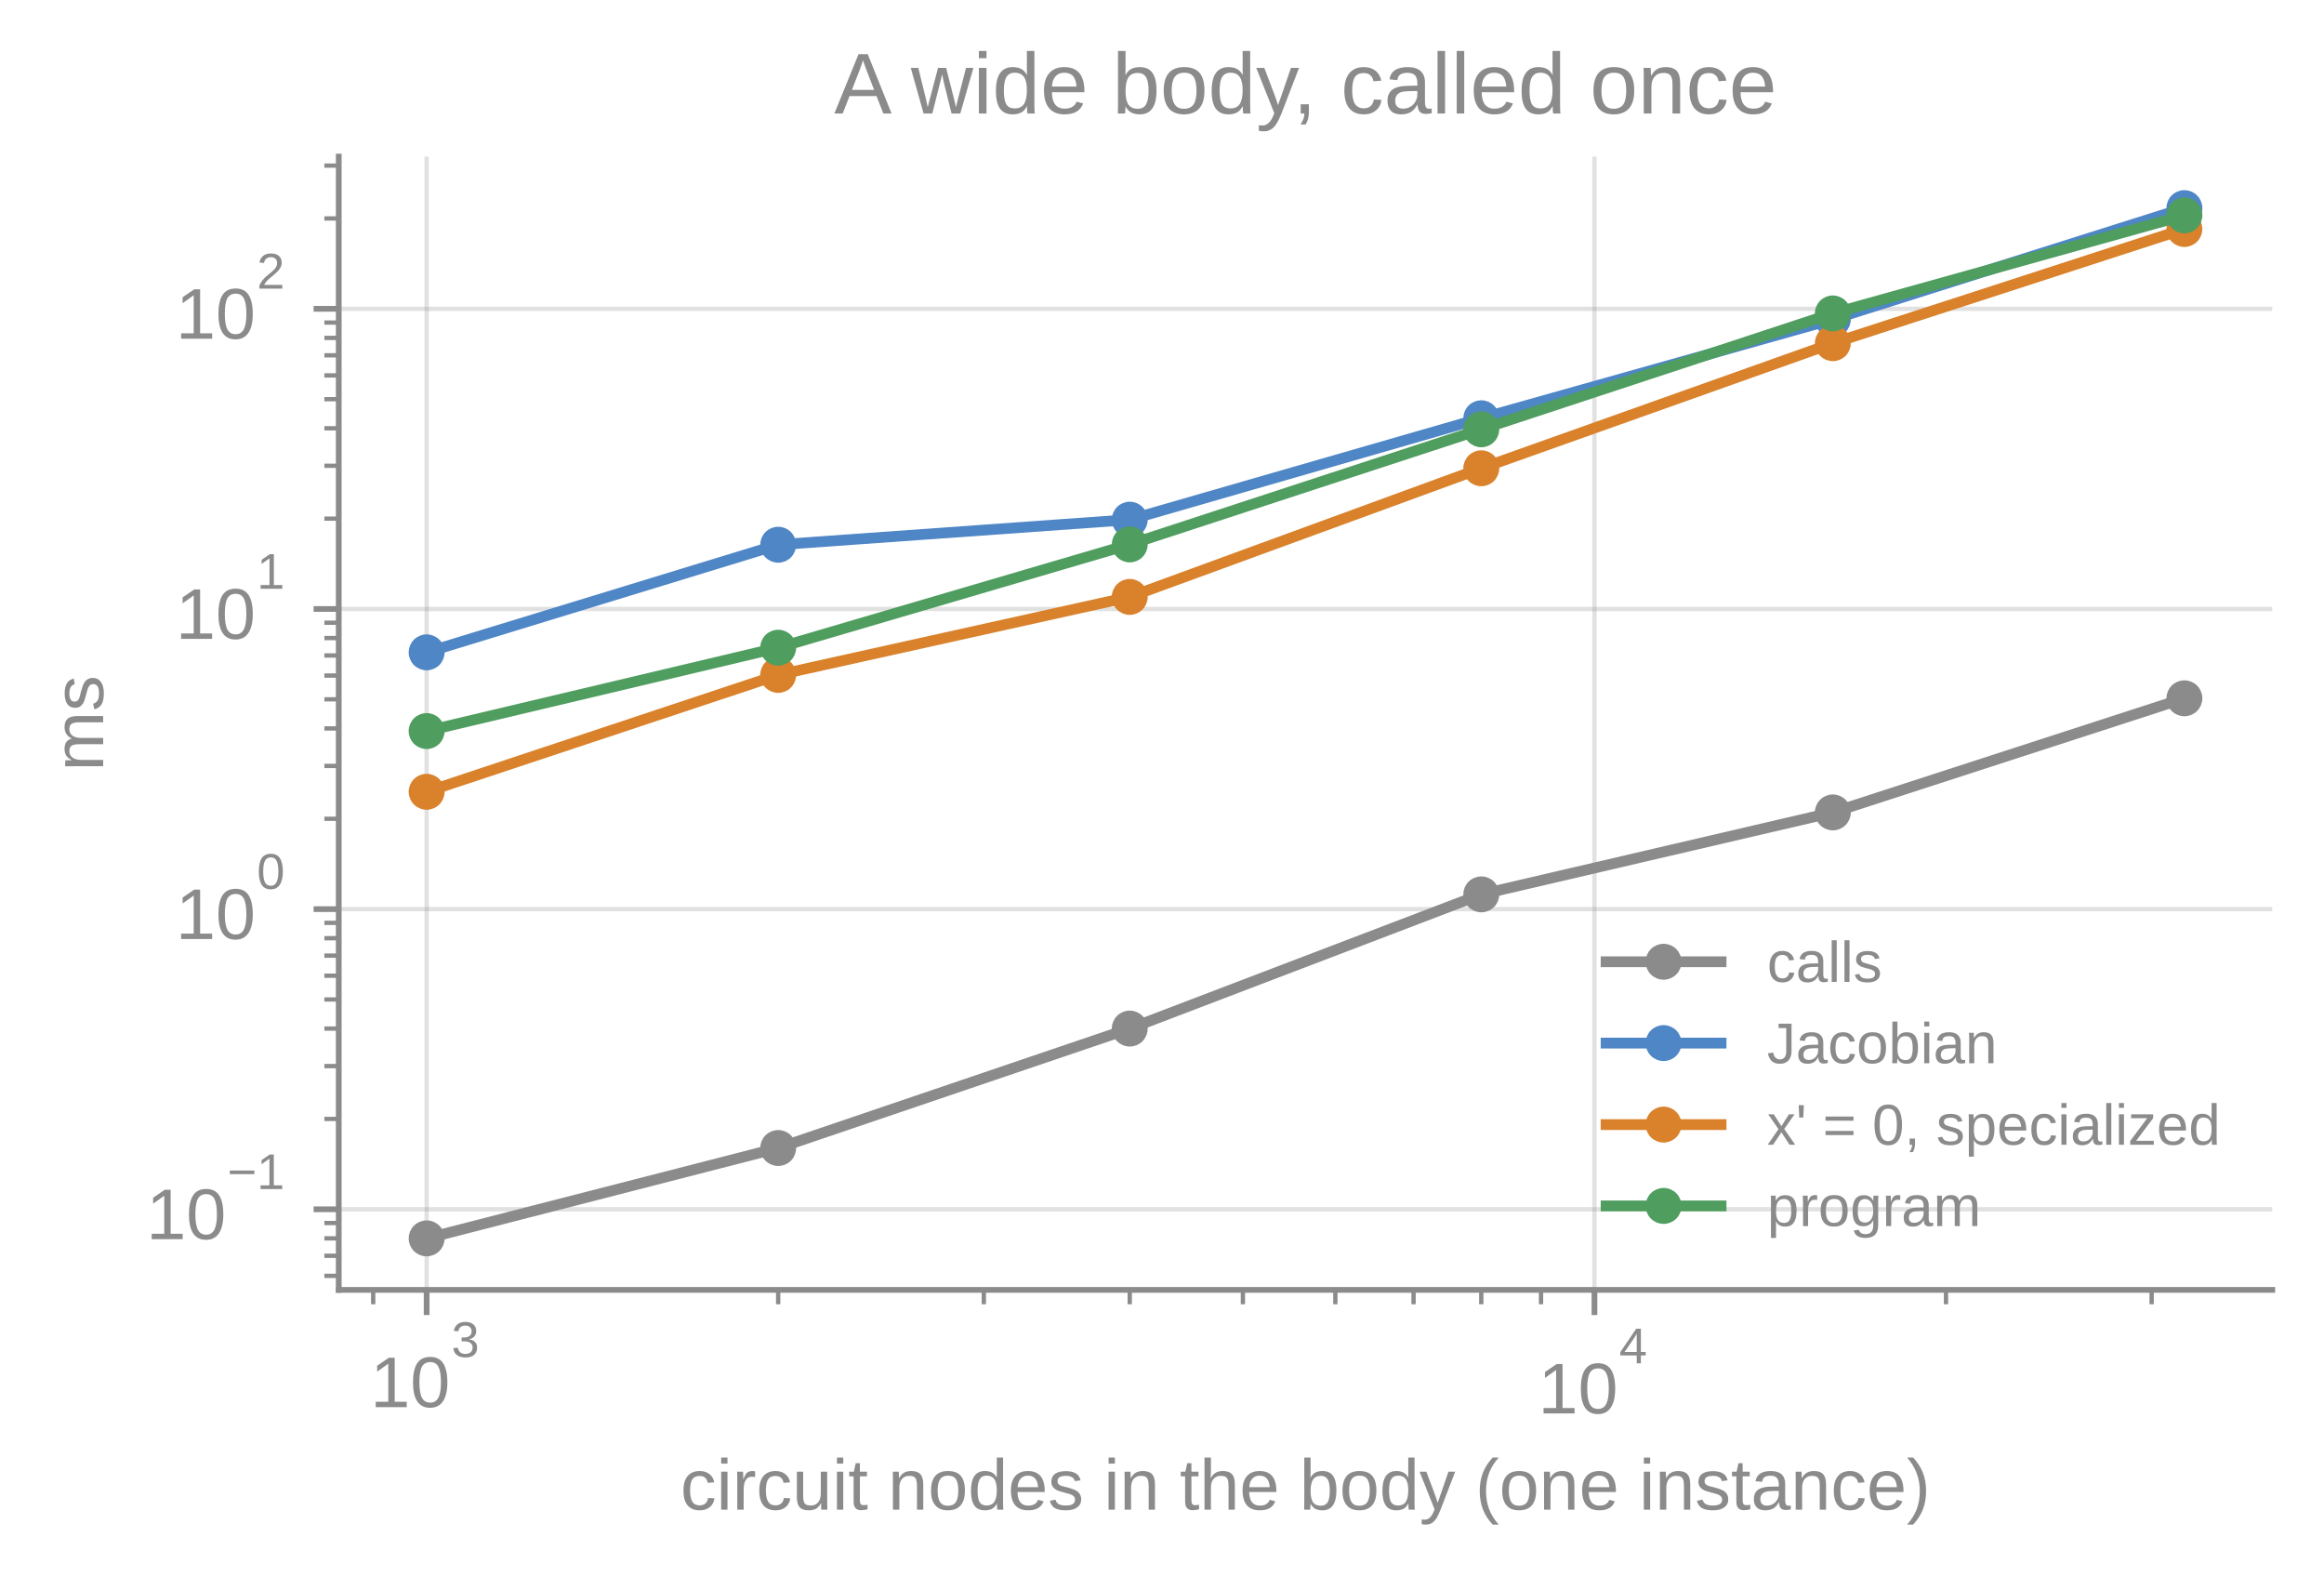
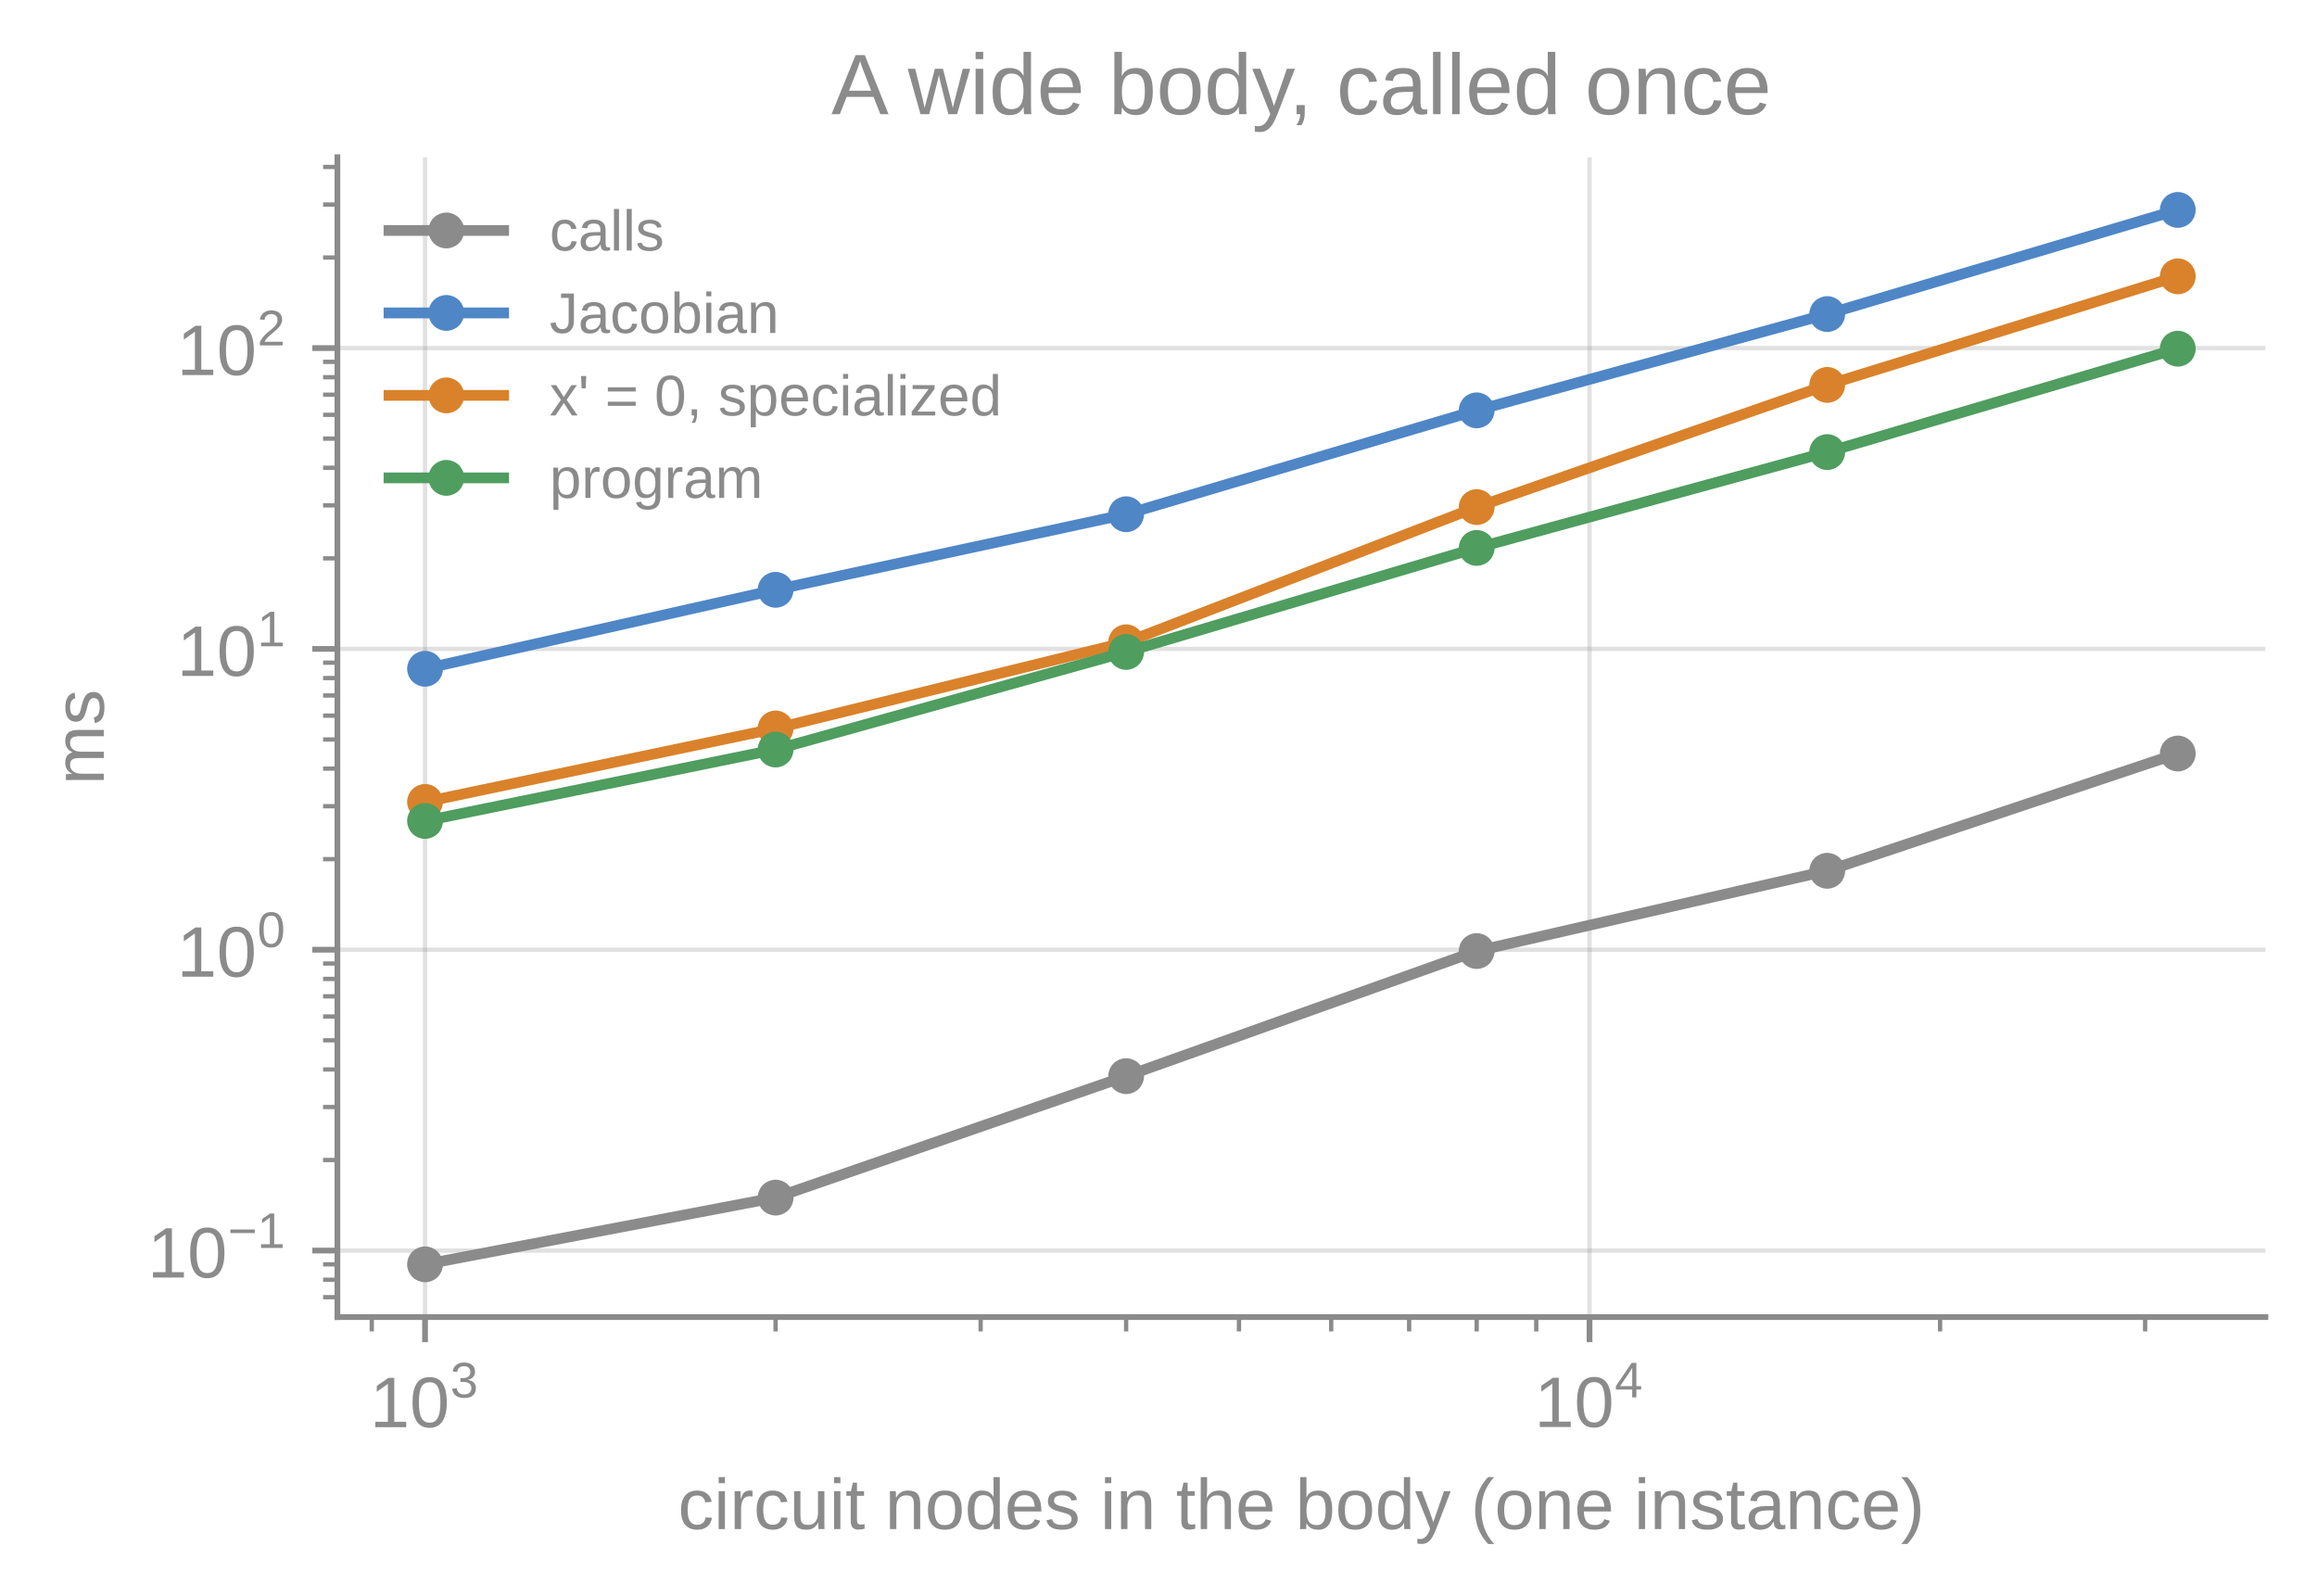
- <svg xmlns="http://www.w3.org/2000/svg" xmlns:xlink="http://www.w3.org/1999/xlink" width="323.445pt" height="219.36pt" viewBox="0 0 323.445 219.36" version="1.1">
+ <svg xmlns="http://www.w3.org/2000/svg" xmlns:xlink="http://www.w3.org/1999/xlink" width="323.34pt" height="222.682pt" viewBox="0 0 323.34 222.682" version="1.1">
  <defs>
    <style type="text/css">*{stroke-linejoin: round; stroke-linecap: butt}</style>
  </defs>
  <g id="figure_1">
    <g id="patch_1">
-       <path d="M 0 219.36  L 323.445 219.36  L 323.445 0  L 0 0  L 0 219.36  z " style="fill: none" />
+       <path d="M 0 222.682  L 323.34 222.682  L 323.34 0  L 0 0  L 0 222.682  z " style="fill: none" />
    </g>
    <g id="axes_1">
      <g id="patch_2">
-         <path d="M 47.145 179.476  L 316.245 179.476  L 316.245 21.789  L 47.145 21.789  L 47.145 179.476  z " style="fill: none" />
+         <path d="M 47.085 183.793  L 316.14 183.793  L 316.14 21.936  L 47.085 21.936  L 47.085 183.793  z " style="fill: none" />
      </g>
      <g id="matplotlib.axis_1">
        <g id="xtick_1">
          <g id="line2d_1">
-             <path d="M 59.377 179.476  L 59.377 21.789  " clip-path="url(#p2b7f16eec3)" style="fill: none; stroke: #8b8b8b; stroke-opacity: 0.25; stroke-width: 0.6; stroke-linecap: square" />
+             <path d="M 59.315 183.793  L 59.315 21.936  " clip-path="url(#paa8ae40871)" style="fill: none; stroke: #8b8b8b; stroke-opacity: 0.25; stroke-width: 0.6; stroke-linecap: square" />
          </g>
          <g id="line2d_2">
            <defs>
-               <path id="mbeffbcc744" d="M 0 0  L 0 3.5  " style="stroke: #8b8b8b; stroke-width: 0.8" />
+               <path id="mf6b46bcc0d" d="M 0 0  L 0 3.5  " style="stroke: #8b8b8b; stroke-width: 0.8" />
            </defs>
            <g>
-               <use xlink:href="#mbeffbcc744" x="59.377" y="179.476" style="fill: #8b8b8b; stroke: #8b8b8b; stroke-width: 0.8" />
+               <use xlink:href="#mf6b46bcc0d" x="59.315" y="183.793" style="fill: #8b8b8b; stroke: #8b8b8b; stroke-width: 0.8" />
            </g>
          </g>
          <g id="text_1">
-             <g style="fill: #8b8b8b" transform="translate(51.52713 196.7885)">
+             <g style="fill: #8b8b8b" transform="translate(51.61455 199.993)">
              <text>
-                 <tspan x="0" y="-0.999" style="font-size: 10px; font-family: 'Arial'; fill: #8b8b8b">1</tspan>
-                 <tspan x="5.562" y="-0.999" style="font-size: 10px; font-family: 'Arial'; fill: #8b8b8b">0</tspan>
-                 <tspan x="11.297" y="-7.969" style="font-size: 7px; font-family: 'Arial'; fill: #8b8b8b">3</tspan>
+                 <tspan x="0" y="-0.839" style="font-size: 10px; font-family: 'Arial'; fill: #8b8b8b">1</tspan>
+                 <tspan x="5.562" y="-0.839" style="font-size: 10px; font-family: 'Arial'; fill: #8b8b8b">0</tspan>
+                 <tspan x="11.219" y="-4.969" style="font-size: 7px; font-family: 'Arial'; fill: #8b8b8b">3</tspan>
              </text>
            </g>
          </g>
        </g>
        <g id="xtick_2">
          <g id="line2d_3">
-             <path d="M 221.91 179.476  L 221.91 21.789  " clip-path="url(#p2b7f16eec3)" style="fill: none; stroke: #8b8b8b; stroke-opacity: 0.25; stroke-width: 0.6; stroke-linecap: square" />
+             <path d="M 221.82 183.793  L 221.82 21.936  " clip-path="url(#paa8ae40871)" style="fill: none; stroke: #8b8b8b; stroke-opacity: 0.25; stroke-width: 0.6; stroke-linecap: square" />
          </g>
          <g id="line2d_4">
            <g>
-               <use xlink:href="#mbeffbcc744" x="221.91" y="179.476" style="fill: #8b8b8b; stroke: #8b8b8b; stroke-width: 0.8" />
+               <use xlink:href="#mf6b46bcc0d" x="221.82" y="183.793" style="fill: #8b8b8b; stroke: #8b8b8b; stroke-width: 0.8" />
            </g>
          </g>
          <g id="text_2">
-             <g style="fill: #8b8b8b" transform="translate(214.06 196.6885)">
+             <g style="fill: #8b8b8b" transform="translate(214.1204 199.993)">
              <text>
-                 <tspan x="0" y="-0.021" style="font-size: 10px; font-family: 'Arial'; fill: #8b8b8b">1</tspan>
-                 <tspan x="5.562" y="-0.021" style="font-size: 10px; font-family: 'Arial'; fill: #8b8b8b">0</tspan>
-                 <tspan x="11.297" y="-6.991" style="font-size: 7px; font-family: 'Arial'; fill: #8b8b8b">4</tspan>
+                 <tspan x="0" y="-0.861" style="font-size: 10px; font-family: 'Arial'; fill: #8b8b8b">1</tspan>
+                 <tspan x="5.562" y="-0.861" style="font-size: 10px; font-family: 'Arial'; fill: #8b8b8b">0</tspan>
+                 <tspan x="11.219" y="-4.991" style="font-size: 7px; font-family: 'Arial'; fill: #8b8b8b">4</tspan>
              </text>
            </g>
          </g>
        </g>
        <g id="xtick_3">
          <g id="line2d_5">
            <defs>
-               <path id="me1721ae6d4" d="M 0 0  L 0 2  " style="stroke: #8b8b8b; stroke-width: 0.6" />
+               <path id="m3e747cb64e" d="M 0 0  L 0 2  " style="stroke: #8b8b8b; stroke-width: 0.6" />
            </defs>
            <g>
-               <use xlink:href="#me1721ae6d4" x="51.94" y="179.476" style="fill: #8b8b8b; stroke: #8b8b8b; stroke-width: 0.6" />
+               <use xlink:href="#m3e747cb64e" x="51.879" y="183.793" style="fill: #8b8b8b; stroke: #8b8b8b; stroke-width: 0.6" />
            </g>
          </g>
        </g>
        <g id="xtick_4">
          <g id="line2d_6">
            <g>
-               <use xlink:href="#me1721ae6d4" x="108.304" y="179.476" style="fill: #8b8b8b; stroke: #8b8b8b; stroke-width: 0.6" />
+               <use xlink:href="#m3e747cb64e" x="108.234" y="183.793" style="fill: #8b8b8b; stroke: #8b8b8b; stroke-width: 0.6" />
            </g>
          </g>
        </g>
        <g id="xtick_5">
          <g id="line2d_7">
            <g>
-               <use xlink:href="#me1721ae6d4" x="136.925" y="179.476" style="fill: #8b8b8b; stroke: #8b8b8b; stroke-width: 0.6" />
+               <use xlink:href="#m3e747cb64e" x="136.85" y="183.793" style="fill: #8b8b8b; stroke: #8b8b8b; stroke-width: 0.6" />
            </g>
          </g>
        </g>
        <g id="xtick_6">
          <g id="line2d_8">
            <g>
-               <use xlink:href="#me1721ae6d4" x="157.232" y="179.476" style="fill: #8b8b8b; stroke: #8b8b8b; stroke-width: 0.6" />
+               <use xlink:href="#m3e747cb64e" x="157.153" y="183.793" style="fill: #8b8b8b; stroke: #8b8b8b; stroke-width: 0.6" />
            </g>
          </g>
        </g>
        <g id="xtick_7">
          <g id="line2d_9">
            <g>
-               <use xlink:href="#me1721ae6d4" x="172.983" y="179.476" style="fill: #8b8b8b; stroke: #8b8b8b; stroke-width: 0.6" />
+               <use xlink:href="#m3e747cb64e" x="172.901" y="183.793" style="fill: #8b8b8b; stroke: #8b8b8b; stroke-width: 0.6" />
            </g>
          </g>
        </g>
        <g id="xtick_8">
          <g id="line2d_10">
            <g>
-               <use xlink:href="#me1721ae6d4" x="185.852" y="179.476" style="fill: #8b8b8b; stroke: #8b8b8b; stroke-width: 0.6" />
+               <use xlink:href="#m3e747cb64e" x="185.769" y="183.793" style="fill: #8b8b8b; stroke: #8b8b8b; stroke-width: 0.6" />
            </g>
          </g>
        </g>
        <g id="xtick_9">
          <g id="line2d_11">
            <g>
-               <use xlink:href="#me1721ae6d4" x="196.733" y="179.476" style="fill: #8b8b8b; stroke: #8b8b8b; stroke-width: 0.6" />
+               <use xlink:href="#m3e747cb64e" x="196.648" y="183.793" style="fill: #8b8b8b; stroke: #8b8b8b; stroke-width: 0.6" />
            </g>
          </g>
        </g>
        <g id="xtick_10">
          <g id="line2d_12">
            <g>
-               <use xlink:href="#me1721ae6d4" x="206.159" y="179.476" style="fill: #8b8b8b; stroke: #8b8b8b; stroke-width: 0.6" />
+               <use xlink:href="#m3e747cb64e" x="206.072" y="183.793" style="fill: #8b8b8b; stroke: #8b8b8b; stroke-width: 0.6" />
            </g>
          </g>
        </g>
        <g id="xtick_11">
          <g id="line2d_13">
            <g>
-               <use xlink:href="#me1721ae6d4" x="214.473" y="179.476" style="fill: #8b8b8b; stroke: #8b8b8b; stroke-width: 0.6" />
+               <use xlink:href="#m3e747cb64e" x="214.385" y="183.793" style="fill: #8b8b8b; stroke: #8b8b8b; stroke-width: 0.6" />
            </g>
          </g>
        </g>
        <g id="xtick_12">
          <g id="line2d_14">
            <g>
-               <use xlink:href="#me1721ae6d4" x="270.837" y="179.476" style="fill: #8b8b8b; stroke: #8b8b8b; stroke-width: 0.6" />
+               <use xlink:href="#m3e747cb64e" x="270.74" y="183.793" style="fill: #8b8b8b; stroke: #8b8b8b; stroke-width: 0.6" />
            </g>
          </g>
        </g>
        <g id="xtick_13">
          <g id="line2d_15">
            <g>
-               <use xlink:href="#me1721ae6d4" x="299.458" y="179.476" style="fill: #8b8b8b; stroke: #8b8b8b; stroke-width: 0.6" />
+               <use xlink:href="#m3e747cb64e" x="299.355" y="183.793" style="fill: #8b8b8b; stroke: #8b8b8b; stroke-width: 0.6" />
            </g>
          </g>
        </g>
        <g id="text_3">
-           <text style="font-size: 10px; font-family: 'Arial', 'DejaVu Sans'; text-anchor: middle; fill: #8b8b8b" x="181.695" y="210.056" transform="rotate(-0 181.6953 210.0557)">circuit nodes in the body (one instance)</text>
+           <text style="font-size: 10px; font-family: 'Arial', 'DejaVu Sans'; text-anchor: middle; fill: #8b8b8b" x="181.612" y="213.378" transform="rotate(-0 181.6124 213.3778)">circuit nodes in the body (one instance)</text>
        </g>
      </g>
      <g id="matplotlib.axis_2">
        <g id="ytick_1">
          <g id="line2d_16">
-             <path d="M 47.145 168.261  L 316.245 168.261  " clip-path="url(#p2b7f16eec3)" style="fill: none; stroke: #8b8b8b; stroke-opacity: 0.25; stroke-width: 0.6; stroke-linecap: square" />
+             <path d="M 47.085 174.515  L 316.14 174.515  " clip-path="url(#paa8ae40871)" style="fill: none; stroke: #8b8b8b; stroke-opacity: 0.25; stroke-width: 0.6; stroke-linecap: square" />
          </g>
          <g id="line2d_17">
            <defs>
-               <path id="m647507bf53" d="M 0 0  L -3.5 0  " style="stroke: #8b8b8b; stroke-width: 0.8" />
+               <path id="mb331e4ca90" d="M 0 0  L -3.5 0  " style="stroke: #8b8b8b; stroke-width: 0.8" />
            </defs>
            <g>
-               <use xlink:href="#m647507bf53" x="47.145" y="168.261" style="fill: #8b8b8b; stroke: #8b8b8b; stroke-width: 0.8" />
+               <use xlink:href="#mb331e4ca90" x="47.085" y="174.515" style="fill: #8b8b8b; stroke: #8b8b8b; stroke-width: 0.8" />
            </g>
          </g>
          <g id="text_4">
-             <g style="fill: #8b8b8b" transform="translate(20.34531 173.4173)">
+             <g style="fill: #8b8b8b" transform="translate(20.58477 179.1149)">
              <text>
-                 <tspan x="0" y="-0.999" style="font-size: 10px; font-family: 'Arial'; fill: #8b8b8b">1</tspan>
-                 <tspan x="5.562" y="-0.999" style="font-size: 10px; font-family: 'Arial'; fill: #8b8b8b">0</tspan>
-                 <tspan x="11.297" y="-7.969" style="font-size: 7px; font-family: 'Arial'; fill: #8b8b8b">−</tspan>
-                 <tspan x="15.385" y="-7.969" style="font-size: 7px; font-family: 'Arial'; fill: #8b8b8b">1</tspan>
+                 <tspan x="0" y="-0.839" style="font-size: 10px; font-family: 'Arial'; fill: #8b8b8b">1</tspan>
+                 <tspan x="5.562" y="-0.839" style="font-size: 10px; font-family: 'Arial'; fill: #8b8b8b">0</tspan>
+                 <tspan x="11.219" y="-4.969" style="font-size: 7px; font-family: 'Arial'; fill: #8b8b8b">−</tspan>
+                 <tspan x="15.307" y="-4.969" style="font-size: 7px; font-family: 'Arial'; fill: #8b8b8b">1</tspan>
              </text>
            </g>
          </g>
        </g>
        <g id="ytick_2">
          <g id="line2d_18">
-             <path d="M 47.145 126.497  L 316.245 126.497  " clip-path="url(#p2b7f16eec3)" style="fill: none; stroke: #8b8b8b; stroke-opacity: 0.25; stroke-width: 0.6; stroke-linecap: square" />
+             <path d="M 47.085 132.534  L 316.14 132.534  " clip-path="url(#paa8ae40871)" style="fill: none; stroke: #8b8b8b; stroke-opacity: 0.25; stroke-width: 0.6; stroke-linecap: square" />
          </g>
          <g id="line2d_19">
            <g>
-               <use xlink:href="#m647507bf53" x="47.145" y="126.497" style="fill: #8b8b8b; stroke: #8b8b8b; stroke-width: 0.8" />
+               <use xlink:href="#mb331e4ca90" x="47.085" y="132.534" style="fill: #8b8b8b; stroke: #8b8b8b; stroke-width: 0.8" />
            </g>
          </g>
          <g id="text_5">
-             <g style="fill: #8b8b8b" transform="translate(24.44531 131.6535)">
+             <g style="fill: #8b8b8b" transform="translate(24.68477 137.134)">
              <text>
-                 <tspan x="0" y="-0.999" style="font-size: 10px; font-family: 'Arial'; fill: #8b8b8b">1</tspan>
-                 <tspan x="5.562" y="-0.999" style="font-size: 10px; font-family: 'Arial'; fill: #8b8b8b">0</tspan>
-                 <tspan x="11.297" y="-7.969" style="font-size: 7px; font-family: 'Arial'; fill: #8b8b8b">0</tspan>
+                 <tspan x="0" y="-0.839" style="font-size: 10px; font-family: 'Arial'; fill: #8b8b8b">1</tspan>
+                 <tspan x="5.562" y="-0.839" style="font-size: 10px; font-family: 'Arial'; fill: #8b8b8b">0</tspan>
+                 <tspan x="11.219" y="-4.969" style="font-size: 7px; font-family: 'Arial'; fill: #8b8b8b">0</tspan>
              </text>
            </g>
          </g>
        </g>
        <g id="ytick_3">
          <g id="line2d_20">
-             <path d="M 47.145 84.733  L 316.245 84.733  " clip-path="url(#p2b7f16eec3)" style="fill: none; stroke: #8b8b8b; stroke-opacity: 0.25; stroke-width: 0.6; stroke-linecap: square" />
+             <path d="M 47.085 90.553  L 316.14 90.553  " clip-path="url(#paa8ae40871)" style="fill: none; stroke: #8b8b8b; stroke-opacity: 0.25; stroke-width: 0.6; stroke-linecap: square" />
          </g>
          <g id="line2d_21">
            <g>
-               <use xlink:href="#m647507bf53" x="47.145" y="84.733" style="fill: #8b8b8b; stroke: #8b8b8b; stroke-width: 0.8" />
+               <use xlink:href="#mb331e4ca90" x="47.085" y="90.553" style="fill: #8b8b8b; stroke: #8b8b8b; stroke-width: 0.8" />
            </g>
          </g>
          <g id="text_6">
-             <g style="fill: #8b8b8b" transform="translate(24.44531 89.8896)">
+             <g style="fill: #8b8b8b" transform="translate(24.68477 95.15312)">
              <text>
-                 <tspan x="0" y="-0.999" style="font-size: 10px; font-family: 'Arial'; fill: #8b8b8b">1</tspan>
-                 <tspan x="5.562" y="-0.999" style="font-size: 10px; font-family: 'Arial'; fill: #8b8b8b">0</tspan>
-                 <tspan x="11.297" y="-7.969" style="font-size: 7px; font-family: 'Arial'; fill: #8b8b8b">1</tspan>
+                 <tspan x="0" y="-0.839" style="font-size: 10px; font-family: 'Arial'; fill: #8b8b8b">1</tspan>
+                 <tspan x="5.562" y="-0.839" style="font-size: 10px; font-family: 'Arial'; fill: #8b8b8b">0</tspan>
+                 <tspan x="11.219" y="-4.969" style="font-size: 7px; font-family: 'Arial'; fill: #8b8b8b">1</tspan>
              </text>
            </g>
          </g>
        </g>
        <g id="ytick_4">
          <g id="line2d_22">
-             <path d="M 47.145 42.969  L 316.245 42.969  " clip-path="url(#p2b7f16eec3)" style="fill: none; stroke: #8b8b8b; stroke-opacity: 0.25; stroke-width: 0.6; stroke-linecap: square" />
+             <path d="M 47.085 48.572  L 316.14 48.572  " clip-path="url(#paa8ae40871)" style="fill: none; stroke: #8b8b8b; stroke-opacity: 0.25; stroke-width: 0.6; stroke-linecap: square" />
          </g>
          <g id="line2d_23">
            <g>
-               <use xlink:href="#m647507bf53" x="47.145" y="42.969" style="fill: #8b8b8b; stroke: #8b8b8b; stroke-width: 0.8" />
+               <use xlink:href="#mb331e4ca90" x="47.085" y="48.572" style="fill: #8b8b8b; stroke: #8b8b8b; stroke-width: 0.8" />
            </g>
          </g>
          <g id="text_7">
-             <g style="fill: #8b8b8b" transform="translate(24.44531 48.12573)">
+             <g style="fill: #8b8b8b" transform="translate(24.68477 53.1722)">
              <text>
-                 <tspan x="0" y="-0.999" style="font-size: 10px; font-family: 'Arial'; fill: #8b8b8b">1</tspan>
-                 <tspan x="5.562" y="-0.999" style="font-size: 10px; font-family: 'Arial'; fill: #8b8b8b">0</tspan>
-                 <tspan x="11.297" y="-7.969" style="font-size: 7px; font-family: 'Arial'; fill: #8b8b8b">2</tspan>
+                 <tspan x="0" y="-0.839" style="font-size: 10px; font-family: 'Arial'; fill: #8b8b8b">1</tspan>
+                 <tspan x="5.562" y="-0.839" style="font-size: 10px; font-family: 'Arial'; fill: #8b8b8b">0</tspan>
+                 <tspan x="11.219" y="-4.969" style="font-size: 7px; font-family: 'Arial'; fill: #8b8b8b">2</tspan>
              </text>
            </g>
          </g>
        </g>
        <g id="ytick_5">
          <g id="line2d_24">
            <defs>
-               <path id="m085b7a03e6" d="M 0 0  L -2 0  " style="stroke: #8b8b8b; stroke-width: 0.6" />
+               <path id="m951f917ecf" d="M 0 0  L -2 0  " style="stroke: #8b8b8b; stroke-width: 0.6" />
            </defs>
            <g>
-               <use xlink:href="#m085b7a03e6" x="47.145" y="177.526" style="fill: #8b8b8b; stroke: #8b8b8b; stroke-width: 0.6" />
+               <use xlink:href="#m951f917ecf" x="47.085" y="181.018" style="fill: #8b8b8b; stroke: #8b8b8b; stroke-width: 0.6" />
            </g>
          </g>
        </g>
        <g id="ytick_6">
          <g id="line2d_25">
            <g>
-               <use xlink:href="#m085b7a03e6" x="47.145" y="174.73" style="fill: #8b8b8b; stroke: #8b8b8b; stroke-width: 0.6" />
+               <use xlink:href="#m951f917ecf" x="47.085" y="178.583" style="fill: #8b8b8b; stroke: #8b8b8b; stroke-width: 0.6" />
            </g>
          </g>
        </g>
        <g id="ytick_7">
          <g id="line2d_26">
            <g>
-               <use xlink:href="#m085b7a03e6" x="47.145" y="172.308" style="fill: #8b8b8b; stroke: #8b8b8b; stroke-width: 0.6" />
+               <use xlink:href="#m951f917ecf" x="47.085" y="176.436" style="fill: #8b8b8b; stroke: #8b8b8b; stroke-width: 0.6" />
            </g>
          </g>
        </g>
        <g id="ytick_8">
          <g id="line2d_27">
            <g>
-               <use xlink:href="#m085b7a03e6" x="47.145" y="170.172" style="fill: #8b8b8b; stroke: #8b8b8b; stroke-width: 0.6" />
+               <use xlink:href="#m951f917ecf" x="47.085" y="161.877" style="fill: #8b8b8b; stroke: #8b8b8b; stroke-width: 0.6" />
            </g>
          </g>
        </g>
        <g id="ytick_9">
          <g id="line2d_28">
            <g>
-               <use xlink:href="#m085b7a03e6" x="47.145" y="155.689" style="fill: #8b8b8b; stroke: #8b8b8b; stroke-width: 0.6" />
+               <use xlink:href="#m951f917ecf" x="47.085" y="154.485" style="fill: #8b8b8b; stroke: #8b8b8b; stroke-width: 0.6" />
            </g>
          </g>
        </g>
        <g id="ytick_10">
          <g id="line2d_29">
            <g>
-               <use xlink:href="#m085b7a03e6" x="47.145" y="148.335" style="fill: #8b8b8b; stroke: #8b8b8b; stroke-width: 0.6" />
+               <use xlink:href="#m951f917ecf" x="47.085" y="149.24" style="fill: #8b8b8b; stroke: #8b8b8b; stroke-width: 0.6" />
            </g>
          </g>
        </g>
        <g id="ytick_11">
          <g id="line2d_30">
            <g>
-               <use xlink:href="#m085b7a03e6" x="47.145" y="143.117" style="fill: #8b8b8b; stroke: #8b8b8b; stroke-width: 0.6" />
+               <use xlink:href="#m951f917ecf" x="47.085" y="145.172" style="fill: #8b8b8b; stroke: #8b8b8b; stroke-width: 0.6" />
            </g>
          </g>
        </g>
        <g id="ytick_12">
          <g id="line2d_31">
            <g>
-               <use xlink:href="#m085b7a03e6" x="47.145" y="139.069" style="fill: #8b8b8b; stroke: #8b8b8b; stroke-width: 0.6" />
+               <use xlink:href="#m951f917ecf" x="47.085" y="141.847" style="fill: #8b8b8b; stroke: #8b8b8b; stroke-width: 0.6" />
            </g>
          </g>
        </g>
        <g id="ytick_13">
          <g id="line2d_32">
            <g>
-               <use xlink:href="#m085b7a03e6" x="47.145" y="135.762" style="fill: #8b8b8b; stroke: #8b8b8b; stroke-width: 0.6" />
+               <use xlink:href="#m951f917ecf" x="47.085" y="139.037" style="fill: #8b8b8b; stroke: #8b8b8b; stroke-width: 0.6" />
            </g>
          </g>
        </g>
        <g id="ytick_14">
          <g id="line2d_33">
            <g>
-               <use xlink:href="#m085b7a03e6" x="47.145" y="132.967" style="fill: #8b8b8b; stroke: #8b8b8b; stroke-width: 0.6" />
+               <use xlink:href="#m951f917ecf" x="47.085" y="136.602" style="fill: #8b8b8b; stroke: #8b8b8b; stroke-width: 0.6" />
            </g>
          </g>
        </g>
        <g id="ytick_15">
          <g id="line2d_34">
            <g>
-               <use xlink:href="#m085b7a03e6" x="47.145" y="130.545" style="fill: #8b8b8b; stroke: #8b8b8b; stroke-width: 0.6" />
+               <use xlink:href="#m951f917ecf" x="47.085" y="134.455" style="fill: #8b8b8b; stroke: #8b8b8b; stroke-width: 0.6" />
            </g>
          </g>
        </g>
        <g id="ytick_16">
          <g id="line2d_35">
            <g>
-               <use xlink:href="#m085b7a03e6" x="47.145" y="128.408" style="fill: #8b8b8b; stroke: #8b8b8b; stroke-width: 0.6" />
+               <use xlink:href="#m951f917ecf" x="47.085" y="119.897" style="fill: #8b8b8b; stroke: #8b8b8b; stroke-width: 0.6" />
            </g>
          </g>
        </g>
        <g id="ytick_17">
          <g id="line2d_36">
            <g>
-               <use xlink:href="#m085b7a03e6" x="47.145" y="113.925" style="fill: #8b8b8b; stroke: #8b8b8b; stroke-width: 0.6" />
+               <use xlink:href="#m951f917ecf" x="47.085" y="112.504" style="fill: #8b8b8b; stroke: #8b8b8b; stroke-width: 0.6" />
            </g>
          </g>
        </g>
        <g id="ytick_18">
          <g id="line2d_37">
            <g>
-               <use xlink:href="#m085b7a03e6" x="47.145" y="106.571" style="fill: #8b8b8b; stroke: #8b8b8b; stroke-width: 0.6" />
+               <use xlink:href="#m951f917ecf" x="47.085" y="107.259" style="fill: #8b8b8b; stroke: #8b8b8b; stroke-width: 0.6" />
            </g>
          </g>
        </g>
        <g id="ytick_19">
          <g id="line2d_38">
            <g>
-               <use xlink:href="#m085b7a03e6" x="47.145" y="101.353" style="fill: #8b8b8b; stroke: #8b8b8b; stroke-width: 0.6" />
+               <use xlink:href="#m951f917ecf" x="47.085" y="103.191" style="fill: #8b8b8b; stroke: #8b8b8b; stroke-width: 0.6" />
            </g>
          </g>
        </g>
        <g id="ytick_20">
          <g id="line2d_39">
            <g>
-               <use xlink:href="#m085b7a03e6" x="47.145" y="97.306" style="fill: #8b8b8b; stroke: #8b8b8b; stroke-width: 0.6" />
+               <use xlink:href="#m951f917ecf" x="47.085" y="99.867" style="fill: #8b8b8b; stroke: #8b8b8b; stroke-width: 0.6" />
            </g>
          </g>
        </g>
        <g id="ytick_21">
          <g id="line2d_40">
            <g>
-               <use xlink:href="#m085b7a03e6" x="47.145" y="93.999" style="fill: #8b8b8b; stroke: #8b8b8b; stroke-width: 0.6" />
+               <use xlink:href="#m951f917ecf" x="47.085" y="97.056" style="fill: #8b8b8b; stroke: #8b8b8b; stroke-width: 0.6" />
            </g>
          </g>
        </g>
        <g id="ytick_22">
          <g id="line2d_41">
            <g>
-               <use xlink:href="#m085b7a03e6" x="47.145" y="91.203" style="fill: #8b8b8b; stroke: #8b8b8b; stroke-width: 0.6" />
+               <use xlink:href="#m951f917ecf" x="47.085" y="94.621" style="fill: #8b8b8b; stroke: #8b8b8b; stroke-width: 0.6" />
            </g>
          </g>
        </g>
        <g id="ytick_23">
          <g id="line2d_42">
            <g>
-               <use xlink:href="#m085b7a03e6" x="47.145" y="88.781" style="fill: #8b8b8b; stroke: #8b8b8b; stroke-width: 0.6" />
+               <use xlink:href="#m951f917ecf" x="47.085" y="92.474" style="fill: #8b8b8b; stroke: #8b8b8b; stroke-width: 0.6" />
            </g>
          </g>
        </g>
        <g id="ytick_24">
          <g id="line2d_43">
            <g>
-               <use xlink:href="#m085b7a03e6" x="47.145" y="86.644" style="fill: #8b8b8b; stroke: #8b8b8b; stroke-width: 0.6" />
+               <use xlink:href="#m951f917ecf" x="47.085" y="77.916" style="fill: #8b8b8b; stroke: #8b8b8b; stroke-width: 0.6" />
            </g>
          </g>
        </g>
        <g id="ytick_25">
          <g id="line2d_44">
            <g>
-               <use xlink:href="#m085b7a03e6" x="47.145" y="72.161" style="fill: #8b8b8b; stroke: #8b8b8b; stroke-width: 0.6" />
+               <use xlink:href="#m951f917ecf" x="47.085" y="70.523" style="fill: #8b8b8b; stroke: #8b8b8b; stroke-width: 0.6" />
            </g>
          </g>
        </g>
        <g id="ytick_26">
          <g id="line2d_45">
            <g>
-               <use xlink:href="#m085b7a03e6" x="47.145" y="64.807" style="fill: #8b8b8b; stroke: #8b8b8b; stroke-width: 0.6" />
+               <use xlink:href="#m951f917ecf" x="47.085" y="65.278" style="fill: #8b8b8b; stroke: #8b8b8b; stroke-width: 0.6" />
            </g>
          </g>
        </g>
        <g id="ytick_27">
          <g id="line2d_46">
            <g>
-               <use xlink:href="#m085b7a03e6" x="47.145" y="59.589" style="fill: #8b8b8b; stroke: #8b8b8b; stroke-width: 0.6" />
+               <use xlink:href="#m951f917ecf" x="47.085" y="61.21" style="fill: #8b8b8b; stroke: #8b8b8b; stroke-width: 0.6" />
            </g>
          </g>
        </g>
        <g id="ytick_28">
          <g id="line2d_47">
            <g>
-               <use xlink:href="#m085b7a03e6" x="47.145" y="55.542" style="fill: #8b8b8b; stroke: #8b8b8b; stroke-width: 0.6" />
+               <use xlink:href="#m951f917ecf" x="47.085" y="57.886" style="fill: #8b8b8b; stroke: #8b8b8b; stroke-width: 0.6" />
            </g>
          </g>
        </g>
        <g id="ytick_29">
          <g id="line2d_48">
            <g>
-               <use xlink:href="#m085b7a03e6" x="47.145" y="52.235" style="fill: #8b8b8b; stroke: #8b8b8b; stroke-width: 0.6" />
+               <use xlink:href="#m951f917ecf" x="47.085" y="55.075" style="fill: #8b8b8b; stroke: #8b8b8b; stroke-width: 0.6" />
            </g>
          </g>
        </g>
        <g id="ytick_30">
          <g id="line2d_49">
            <g>
-               <use xlink:href="#m085b7a03e6" x="47.145" y="49.439" style="fill: #8b8b8b; stroke: #8b8b8b; stroke-width: 0.6" />
+               <use xlink:href="#m951f917ecf" x="47.085" y="52.641" style="fill: #8b8b8b; stroke: #8b8b8b; stroke-width: 0.6" />
            </g>
          </g>
        </g>
        <g id="ytick_31">
          <g id="line2d_50">
            <g>
-               <use xlink:href="#m085b7a03e6" x="47.145" y="47.017" style="fill: #8b8b8b; stroke: #8b8b8b; stroke-width: 0.6" />
+               <use xlink:href="#m951f917ecf" x="47.085" y="50.493" style="fill: #8b8b8b; stroke: #8b8b8b; stroke-width: 0.6" />
            </g>
          </g>
        </g>
        <g id="ytick_32">
          <g id="line2d_51">
            <g>
-               <use xlink:href="#m085b7a03e6" x="47.145" y="44.88" style="fill: #8b8b8b; stroke: #8b8b8b; stroke-width: 0.6" />
+               <use xlink:href="#m951f917ecf" x="47.085" y="35.935" style="fill: #8b8b8b; stroke: #8b8b8b; stroke-width: 0.6" />
            </g>
          </g>
        </g>
        <g id="ytick_33">
          <g id="line2d_52">
            <g>
-               <use xlink:href="#m085b7a03e6" x="47.145" y="30.397" style="fill: #8b8b8b; stroke: #8b8b8b; stroke-width: 0.6" />
+               <use xlink:href="#m951f917ecf" x="47.085" y="28.542" style="fill: #8b8b8b; stroke: #8b8b8b; stroke-width: 0.6" />
            </g>
          </g>
        </g>
        <g id="ytick_34">
          <g id="line2d_53">
            <g>
-               <use xlink:href="#m085b7a03e6" x="47.145" y="23.043" style="fill: #8b8b8b; stroke: #8b8b8b; stroke-width: 0.6" />
+               <use xlink:href="#m951f917ecf" x="47.085" y="23.297" style="fill: #8b8b8b; stroke: #8b8b8b; stroke-width: 0.6" />
            </g>
          </g>
        </g>
        <g id="text_8">
-           <text style="font-size: 10px; font-family: 'Arial', 'DejaVu Sans'; text-anchor: middle; fill: #8b8b8b" x="14.358" y="100.633" transform="rotate(-90 14.35781 100.6327)">ms</text>
+           <text style="font-size: 10px; font-family: 'Arial', 'DejaVu Sans'; text-anchor: middle; fill: #8b8b8b" x="14.48" y="102.865" transform="rotate(-90 14.48027 102.8647)">ms</text>
        </g>
      </g>
      <g id="line2d_54">
-         <path d="M 59.377 172.308  L 108.304 159.736  L 157.232 143.117  L 206.159 124.442  L 255.086 113.04  L 304.014 97.161  " clip-path="url(#p2b7f16eec3)" style="fill: none; stroke: #8b8b8b; stroke-width: 1.5; stroke-linecap: square" />
+         <path d="M 59.315 176.436  L 108.234 167.122  L 157.153 150.175  L 206.072 132.717  L 254.991 121.516  L 303.91 105.152  " clip-path="url(#paa8ae40871)" style="fill: none; stroke: #8b8b8b; stroke-width: 1.5; stroke-linecap: square" />
        <defs>
-           <path id="m8effc7962a" d="M 0 2  C 0.53 2 1.039 1.789 1.414 1.414  C 1.789 1.039 2 0.53 2 0  C 2 -0.53 1.789 -1.039 1.414 -1.414  C 1.039 -1.789 0.53 -2 0 -2  C -0.53 -2 -1.039 -1.789 -1.414 -1.414  C -1.789 -1.039 -2 -0.53 -2 0  C -2 0.53 -1.789 1.039 -1.414 1.414  C -1.039 1.789 -0.53 2 0 2  z " style="stroke: #8b8b8b" />
+           <path id="mac5507b2c3" d="M 0 2  C 0.53 2 1.039 1.789 1.414 1.414  C 1.789 1.039 2 0.53 2 0  C 2 -0.53 1.789 -1.039 1.414 -1.414  C 1.039 -1.789 0.53 -2 0 -2  C -0.53 -2 -1.039 -1.789 -1.414 -1.414  C -1.789 -1.039 -2 -0.53 -2 0  C -2 0.53 -1.789 1.039 -1.414 1.414  C -1.039 1.789 -0.53 2 0 2  z " style="stroke: #8b8b8b" />
        </defs>
-         <g clip-path="url(#p2b7f16eec3)">
-           <use xlink:href="#m8effc7962a" x="59.377" y="172.308" style="fill: #8b8b8b; stroke: #8b8b8b" />
-           <use xlink:href="#m8effc7962a" x="108.304" y="159.736" style="fill: #8b8b8b; stroke: #8b8b8b" />
-           <use xlink:href="#m8effc7962a" x="157.232" y="143.117" style="fill: #8b8b8b; stroke: #8b8b8b" />
-           <use xlink:href="#m8effc7962a" x="206.159" y="124.442" style="fill: #8b8b8b; stroke: #8b8b8b" />
-           <use xlink:href="#m8effc7962a" x="255.086" y="113.04" style="fill: #8b8b8b; stroke: #8b8b8b" />
-           <use xlink:href="#m8effc7962a" x="304.014" y="97.161" style="fill: #8b8b8b; stroke: #8b8b8b" />
+         <g clip-path="url(#paa8ae40871)">
+           <use xlink:href="#mac5507b2c3" x="59.315" y="176.436" style="fill: #8b8b8b; stroke: #8b8b8b" />
+           <use xlink:href="#mac5507b2c3" x="108.234" y="167.122" style="fill: #8b8b8b; stroke: #8b8b8b" />
+           <use xlink:href="#mac5507b2c3" x="157.153" y="150.175" style="fill: #8b8b8b; stroke: #8b8b8b" />
+           <use xlink:href="#mac5507b2c3" x="206.072" y="132.717" style="fill: #8b8b8b; stroke: #8b8b8b" />
+           <use xlink:href="#mac5507b2c3" x="254.991" y="121.516" style="fill: #8b8b8b; stroke: #8b8b8b" />
+           <use xlink:href="#mac5507b2c3" x="303.91" y="105.152" style="fill: #8b8b8b; stroke: #8b8b8b" />
        </g>
      </g>
      <g id="line2d_55">
-         <path d="M 59.377 90.767  L 108.304 75.794  L 157.232 72.307  L 206.159 58.197  L 255.086 44.431  L 304.014 28.957  " clip-path="url(#p2b7f16eec3)" style="fill: none; stroke: #4f86c6; stroke-width: 1.5; stroke-linecap: square" />
+         <path d="M 59.315 93.324  L 108.234 82.306  L 157.153 71.761  L 206.072 57.264  L 254.991 43.828  L 303.91 29.293  " clip-path="url(#paa8ae40871)" style="fill: none; stroke: #4f86c6; stroke-width: 1.5; stroke-linecap: square" />
        <defs>
-           <path id="m61cf319f9e" d="M 0 2  C 0.53 2 1.039 1.789 1.414 1.414  C 1.789 1.039 2 0.53 2 0  C 2 -0.53 1.789 -1.039 1.414 -1.414  C 1.039 -1.789 0.53 -2 0 -2  C -0.53 -2 -1.039 -1.789 -1.414 -1.414  C -1.789 -1.039 -2 -0.53 -2 0  C -2 0.53 -1.789 1.039 -1.414 1.414  C -1.039 1.789 -0.53 2 0 2  z " style="stroke: #4f86c6" />
+           <path id="m6a70d53514" d="M 0 2  C 0.53 2 1.039 1.789 1.414 1.414  C 1.789 1.039 2 0.53 2 0  C 2 -0.53 1.789 -1.039 1.414 -1.414  C 1.039 -1.789 0.53 -2 0 -2  C -0.53 -2 -1.039 -1.789 -1.414 -1.414  C -1.789 -1.039 -2 -0.53 -2 0  C -2 0.53 -1.789 1.039 -1.414 1.414  C -1.039 1.789 -0.53 2 0 2  z " style="stroke: #4f86c6" />
        </defs>
-         <g clip-path="url(#p2b7f16eec3)">
-           <use xlink:href="#m61cf319f9e" x="59.377" y="90.767" style="fill: #4f86c6; stroke: #4f86c6" />
-           <use xlink:href="#m61cf319f9e" x="108.304" y="75.794" style="fill: #4f86c6; stroke: #4f86c6" />
-           <use xlink:href="#m61cf319f9e" x="157.232" y="72.307" style="fill: #4f86c6; stroke: #4f86c6" />
-           <use xlink:href="#m61cf319f9e" x="206.159" y="58.197" style="fill: #4f86c6; stroke: #4f86c6" />
-           <use xlink:href="#m61cf319f9e" x="255.086" y="44.431" style="fill: #4f86c6; stroke: #4f86c6" />
-           <use xlink:href="#m61cf319f9e" x="304.014" y="28.957" style="fill: #4f86c6; stroke: #4f86c6" />
+         <g clip-path="url(#paa8ae40871)">
+           <use xlink:href="#m6a70d53514" x="59.315" y="93.324" style="fill: #4f86c6; stroke: #4f86c6" />
+           <use xlink:href="#m6a70d53514" x="108.234" y="82.306" style="fill: #4f86c6; stroke: #4f86c6" />
+           <use xlink:href="#m6a70d53514" x="157.153" y="71.761" style="fill: #4f86c6; stroke: #4f86c6" />
+           <use xlink:href="#m6a70d53514" x="206.072" y="57.264" style="fill: #4f86c6; stroke: #4f86c6" />
+           <use xlink:href="#m6a70d53514" x="254.991" y="43.828" style="fill: #4f86c6; stroke: #4f86c6" />
+           <use xlink:href="#m6a70d53514" x="303.91" y="29.293" style="fill: #4f86c6; stroke: #4f86c6" />
        </g>
      </g>
      <g id="line2d_56">
-         <path d="M 59.377 110.17  L 108.304 93.908  L 157.232 83.054  L 206.159 65.155  L 255.086 47.753  L 304.014 31.863  " clip-path="url(#p2b7f16eec3)" style="fill: none; stroke: #d9822b; stroke-width: 1.5; stroke-linecap: square" />
+         <path d="M 59.315 111.906  L 108.234 101.653  L 157.153 89.629  L 206.072 70.762  L 254.991 53.713  L 303.91 38.561  " clip-path="url(#paa8ae40871)" style="fill: none; stroke: #d9822b; stroke-width: 1.5; stroke-linecap: square" />
        <defs>
-           <path id="m544cbc8727" d="M 0 2  C 0.53 2 1.039 1.789 1.414 1.414  C 1.789 1.039 2 0.53 2 0  C 2 -0.53 1.789 -1.039 1.414 -1.414  C 1.039 -1.789 0.53 -2 0 -2  C -0.53 -2 -1.039 -1.789 -1.414 -1.414  C -1.789 -1.039 -2 -0.53 -2 0  C -2 0.53 -1.789 1.039 -1.414 1.414  C -1.039 1.789 -0.53 2 0 2  z " style="stroke: #d9822b" />
+           <path id="m086e4986cf" d="M 0 2  C 0.53 2 1.039 1.789 1.414 1.414  C 1.789 1.039 2 0.53 2 0  C 2 -0.53 1.789 -1.039 1.414 -1.414  C 1.039 -1.789 0.53 -2 0 -2  C -0.53 -2 -1.039 -1.789 -1.414 -1.414  C -1.789 -1.039 -2 -0.53 -2 0  C -2 0.53 -1.789 1.039 -1.414 1.414  C -1.039 1.789 -0.53 2 0 2  z " style="stroke: #d9822b" />
        </defs>
-         <g clip-path="url(#p2b7f16eec3)">
-           <use xlink:href="#m544cbc8727" x="59.377" y="110.17" style="fill: #d9822b; stroke: #d9822b" />
-           <use xlink:href="#m544cbc8727" x="108.304" y="93.908" style="fill: #d9822b; stroke: #d9822b" />
-           <use xlink:href="#m544cbc8727" x="157.232" y="83.054" style="fill: #d9822b; stroke: #d9822b" />
-           <use xlink:href="#m544cbc8727" x="206.159" y="65.155" style="fill: #d9822b; stroke: #d9822b" />
-           <use xlink:href="#m544cbc8727" x="255.086" y="47.753" style="fill: #d9822b; stroke: #d9822b" />
-           <use xlink:href="#m544cbc8727" x="304.014" y="31.863" style="fill: #d9822b; stroke: #d9822b" />
+         <g clip-path="url(#paa8ae40871)">
+           <use xlink:href="#m086e4986cf" x="59.315" y="111.906" style="fill: #d9822b; stroke: #d9822b" />
+           <use xlink:href="#m086e4986cf" x="108.234" y="101.653" style="fill: #d9822b; stroke: #d9822b" />
+           <use xlink:href="#m086e4986cf" x="157.153" y="89.629" style="fill: #d9822b; stroke: #d9822b" />
+           <use xlink:href="#m086e4986cf" x="206.072" y="70.762" style="fill: #d9822b; stroke: #d9822b" />
+           <use xlink:href="#m086e4986cf" x="254.991" y="53.713" style="fill: #d9822b; stroke: #d9822b" />
+           <use xlink:href="#m086e4986cf" x="303.91" y="38.561" style="fill: #d9822b; stroke: #d9822b" />
        </g>
      </g>
      <g id="line2d_57">
-         <path d="M 59.377 101.719  L 108.304 90.121  L 157.232 75.75  L 206.159 59.735  L 255.086 43.612  L 304.014 29.965  " clip-path="url(#p2b7f16eec3)" style="fill: none; stroke: #4f9d5f; stroke-width: 1.5; stroke-linecap: square" />
+         <path d="M 59.315 114.561  L 108.234 104.592  L 157.153 90.977  L 206.072 76.462  L 254.991 63.086  L 303.91 48.658  " clip-path="url(#paa8ae40871)" style="fill: none; stroke: #4f9d5f; stroke-width: 1.5; stroke-linecap: square" />
        <defs>
-           <path id="m5aab952a2c" d="M 0 2  C 0.53 2 1.039 1.789 1.414 1.414  C 1.789 1.039 2 0.53 2 0  C 2 -0.53 1.789 -1.039 1.414 -1.414  C 1.039 -1.789 0.53 -2 0 -2  C -0.53 -2 -1.039 -1.789 -1.414 -1.414  C -1.789 -1.039 -2 -0.53 -2 0  C -2 0.53 -1.789 1.039 -1.414 1.414  C -1.039 1.789 -0.53 2 0 2  z " style="stroke: #4f9d5f" />
+           <path id="mceb79474db" d="M 0 2  C 0.53 2 1.039 1.789 1.414 1.414  C 1.789 1.039 2 0.53 2 0  C 2 -0.53 1.789 -1.039 1.414 -1.414  C 1.039 -1.789 0.53 -2 0 -2  C -0.53 -2 -1.039 -1.789 -1.414 -1.414  C -1.789 -1.039 -2 -0.53 -2 0  C -2 0.53 -1.789 1.039 -1.414 1.414  C -1.039 1.789 -0.53 2 0 2  z " style="stroke: #4f9d5f" />
        </defs>
-         <g clip-path="url(#p2b7f16eec3)">
-           <use xlink:href="#m5aab952a2c" x="59.377" y="101.719" style="fill: #4f9d5f; stroke: #4f9d5f" />
-           <use xlink:href="#m5aab952a2c" x="108.304" y="90.121" style="fill: #4f9d5f; stroke: #4f9d5f" />
-           <use xlink:href="#m5aab952a2c" x="157.232" y="75.75" style="fill: #4f9d5f; stroke: #4f9d5f" />
-           <use xlink:href="#m5aab952a2c" x="206.159" y="59.735" style="fill: #4f9d5f; stroke: #4f9d5f" />
-           <use xlink:href="#m5aab952a2c" x="255.086" y="43.612" style="fill: #4f9d5f; stroke: #4f9d5f" />
-           <use xlink:href="#m5aab952a2c" x="304.014" y="29.965" style="fill: #4f9d5f; stroke: #4f9d5f" />
+         <g clip-path="url(#paa8ae40871)">
+           <use xlink:href="#mceb79474db" x="59.315" y="114.561" style="fill: #4f9d5f; stroke: #4f9d5f" />
+           <use xlink:href="#mceb79474db" x="108.234" y="104.592" style="fill: #4f9d5f; stroke: #4f9d5f" />
+           <use xlink:href="#mceb79474db" x="157.153" y="90.977" style="fill: #4f9d5f; stroke: #4f9d5f" />
+           <use xlink:href="#mceb79474db" x="206.072" y="76.462" style="fill: #4f9d5f; stroke: #4f9d5f" />
+           <use xlink:href="#mceb79474db" x="254.991" y="63.086" style="fill: #4f9d5f; stroke: #4f9d5f" />
+           <use xlink:href="#mceb79474db" x="303.91" y="48.658" style="fill: #4f9d5f; stroke: #4f9d5f" />
        </g>
      </g>
      <g id="patch_3">
-         <path d="M 47.145 179.476  L 47.145 21.789  " style="fill: none; stroke: #8b8b8b; stroke-width: 0.8; stroke-linejoin: miter; stroke-linecap: square" />
+         <path d="M 47.085 183.793  L 47.085 21.936  " style="fill: none; stroke: #8b8b8b; stroke-width: 0.8; stroke-linejoin: miter; stroke-linecap: square" />
      </g>
      <g id="patch_4">
-         <path d="M 47.145 179.476  L 316.245 179.476  " style="fill: none; stroke: #8b8b8b; stroke-width: 0.8; stroke-linejoin: miter; stroke-linecap: square" />
+         <path d="M 47.085 183.793  L 316.14 183.793  " style="fill: none; stroke: #8b8b8b; stroke-width: 0.8; stroke-linejoin: miter; stroke-linecap: square" />
      </g>
      <g id="text_9">
-         <text style="font-size: 12px; font-family: 'Arial', 'DejaVu Sans'; text-anchor: middle; fill: #8b8b8b" x="181.695" y="15.789" transform="rotate(-0 181.6953 15.78937)">A wide body, called once</text>
+         <text style="font-size: 12px; font-family: 'Arial', 'DejaVu Sans'; text-anchor: middle; fill: #8b8b8b" x="181.612" y="15.936" transform="rotate(-0 181.6124 15.93633)">A wide body, called once</text>
      </g>
      <g id="legend_1">
        <g id="line2d_58">
-           <path d="M 223.53 133.82  L 231.53 133.82  L 239.53 133.82  " style="fill: none; stroke: #8b8b8b; stroke-width: 1.5; stroke-linecap: square" />
+           <path d="M 54.285 32.161  L 62.285 32.161  L 70.285 32.161  " style="fill: none; stroke: #8b8b8b; stroke-width: 1.5; stroke-linecap: square" />
          <g>
-             <use xlink:href="#m8effc7962a" x="231.53" y="133.82" style="fill: #8b8b8b; stroke: #8b8b8b" />
+             <use xlink:href="#mac5507b2c3" x="62.285" y="32.161" style="fill: #8b8b8b; stroke: #8b8b8b" />
          </g>
        </g>
        <g id="text_10">
-           <text style="font-size: 8px; font-family: 'Arial', 'DejaVu Sans'; text-anchor: start; fill: #8b8b8b" x="245.93" y="136.62" transform="rotate(-0 245.9304 136.6198)">calls</text>
+           <text style="font-size: 8px; font-family: 'Arial', 'DejaVu Sans'; text-anchor: start; fill: #8b8b8b" x="76.685" y="34.961" transform="rotate(-0 76.68477 34.96055)">calls</text>
        </g>
        <g id="line2d_59">
-           <path d="M 223.53 145.136  L 231.53 145.136  L 239.53 145.136  " style="fill: none; stroke: #4f86c6; stroke-width: 1.5; stroke-linecap: square" />
+           <path d="M 54.285 43.668  L 62.285 43.668  L 70.285 43.668  " style="fill: none; stroke: #4f86c6; stroke-width: 1.5; stroke-linecap: square" />
          <g>
-             <use xlink:href="#m61cf319f9e" x="231.53" y="145.136" style="fill: #4f86c6; stroke: #4f86c6" />
+             <use xlink:href="#m6a70d53514" x="62.285" y="43.668" style="fill: #4f86c6; stroke: #4f86c6" />
          </g>
        </g>
        <g id="text_11">
-           <text style="font-size: 8px; font-family: 'Arial', 'DejaVu Sans'; text-anchor: start; fill: #8b8b8b" x="245.93" y="147.936" transform="rotate(-0 245.9304 147.936)">Jacobian</text>
+           <text style="font-size: 8px; font-family: 'Arial', 'DejaVu Sans'; text-anchor: start; fill: #8b8b8b" x="76.685" y="46.468" transform="rotate(-0 76.68477 46.46836)">Jacobian</text>
        </g>
        <g id="line2d_60">
-           <path d="M 223.53 156.476  L 231.53 156.476  L 239.53 156.476  " style="fill: none; stroke: #d9822b; stroke-width: 1.5; stroke-linecap: square" />
+           <path d="M 54.285 55.176  L 62.285 55.176  L 70.285 55.176  " style="fill: none; stroke: #d9822b; stroke-width: 1.5; stroke-linecap: square" />
          <g>
-             <use xlink:href="#m544cbc8727" x="231.53" y="156.476" style="fill: #d9822b; stroke: #d9822b" />
+             <use xlink:href="#m086e4986cf" x="62.285" y="55.176" style="fill: #d9822b; stroke: #d9822b" />
          </g>
        </g>
        <g id="text_12">
-           <text style="font-size: 8px; font-family: 'Arial', 'DejaVu Sans'; text-anchor: start; fill: #8b8b8b" x="245.93" y="159.276" transform="rotate(-0 245.9304 159.276)">x' = 0, specialized</text>
+           <text style="font-size: 8px; font-family: 'Arial', 'DejaVu Sans'; text-anchor: start; fill: #8b8b8b" x="76.685" y="57.976" transform="rotate(-0 76.68477 57.97617)">x' = 0, specialized</text>
        </g>
        <g id="line2d_61">
-           <path d="M 223.53 167.792  L 231.53 167.792  L 239.53 167.792  " style="fill: none; stroke: #4f9d5f; stroke-width: 1.5; stroke-linecap: square" />
+           <path d="M 54.285 66.684  L 62.285 66.684  L 70.285 66.684  " style="fill: none; stroke: #4f9d5f; stroke-width: 1.5; stroke-linecap: square" />
          <g>
-             <use xlink:href="#m5aab952a2c" x="231.53" y="167.792" style="fill: #4f9d5f; stroke: #4f9d5f" />
+             <use xlink:href="#mceb79474db" x="62.285" y="66.684" style="fill: #4f9d5f; stroke: #4f9d5f" />
          </g>
        </g>
        <g id="text_13">
-           <text style="font-size: 8px; font-family: 'Arial', 'DejaVu Sans'; text-anchor: start; fill: #8b8b8b" x="245.93" y="170.592" transform="rotate(-0 245.9304 170.5923)">program</text>
+           <text style="font-size: 8px; font-family: 'Arial', 'DejaVu Sans'; text-anchor: start; fill: #8b8b8b" x="76.685" y="69.484" transform="rotate(-0 76.68477 69.48398)">program</text>
        </g>
      </g>
    </g>
  </g>
  <defs>
-     <clipPath id="p2b7f16eec3">
-       <rect x="47.145" y="21.789" width="269.1" height="157.687" />
+     <clipPath id="paa8ae40871">
+       <rect x="47.085" y="21.936" width="269.055" height="161.857" />
    </clipPath>
  </defs>
</svg>
